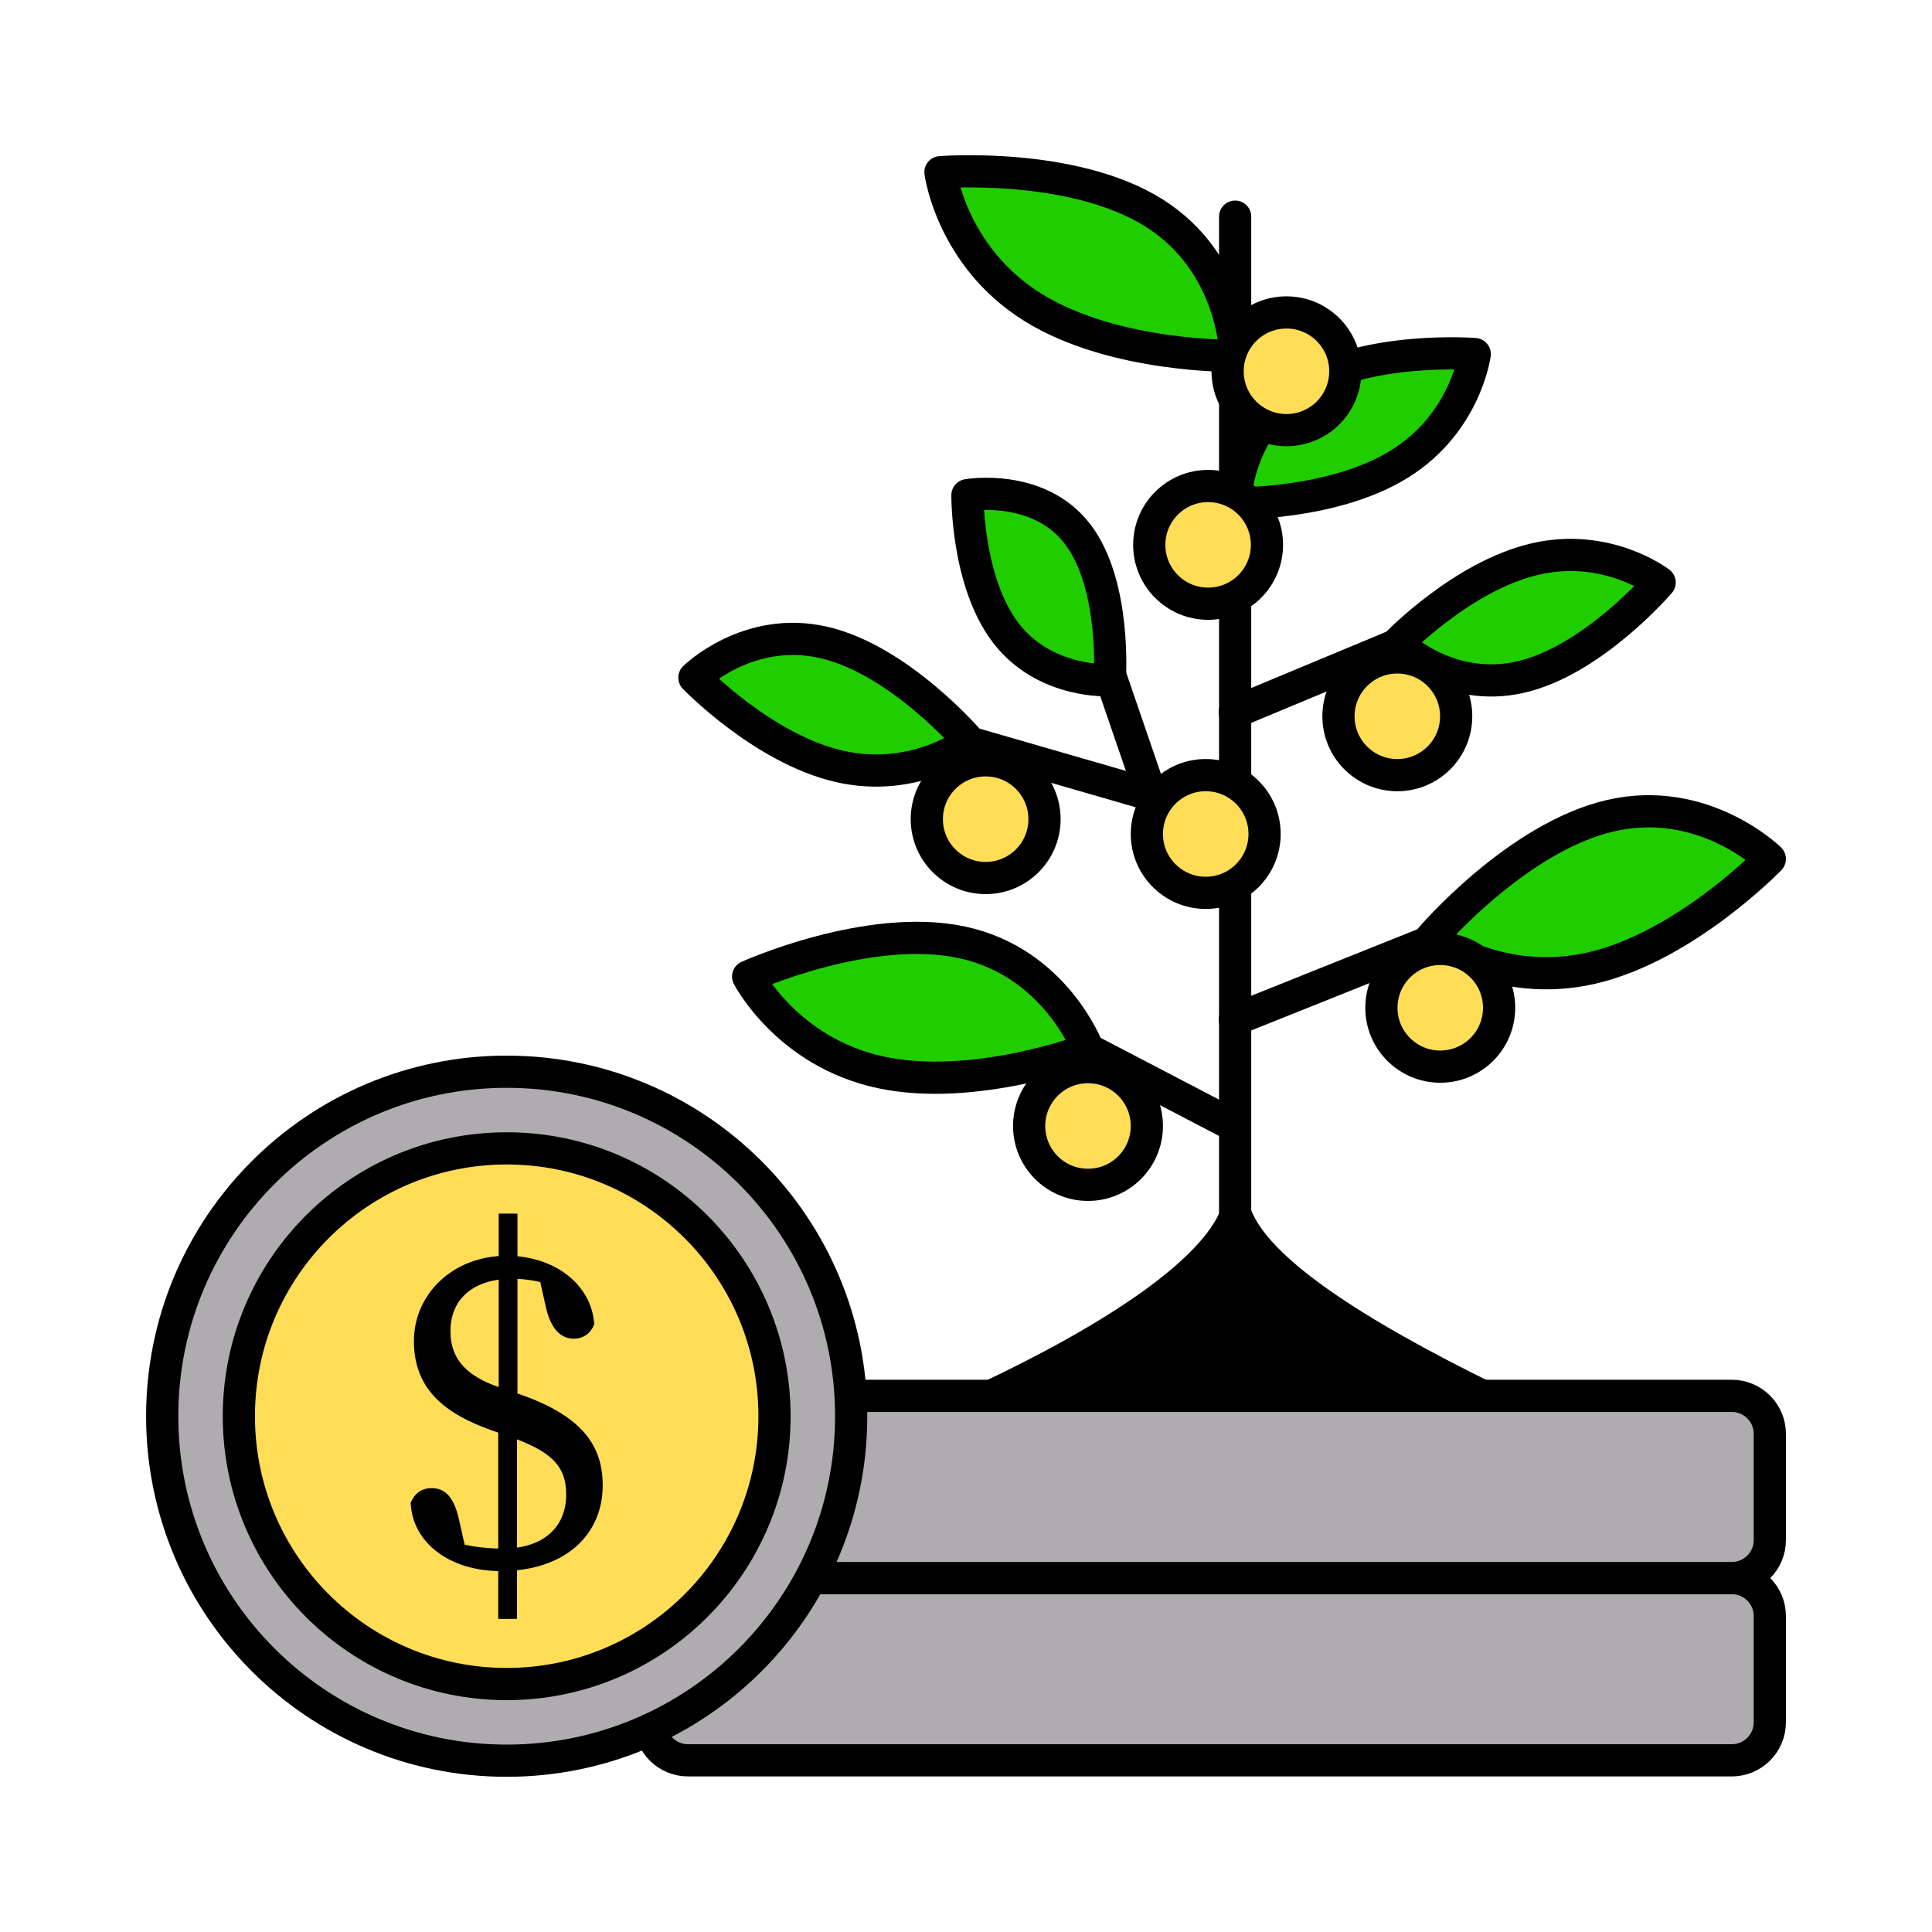
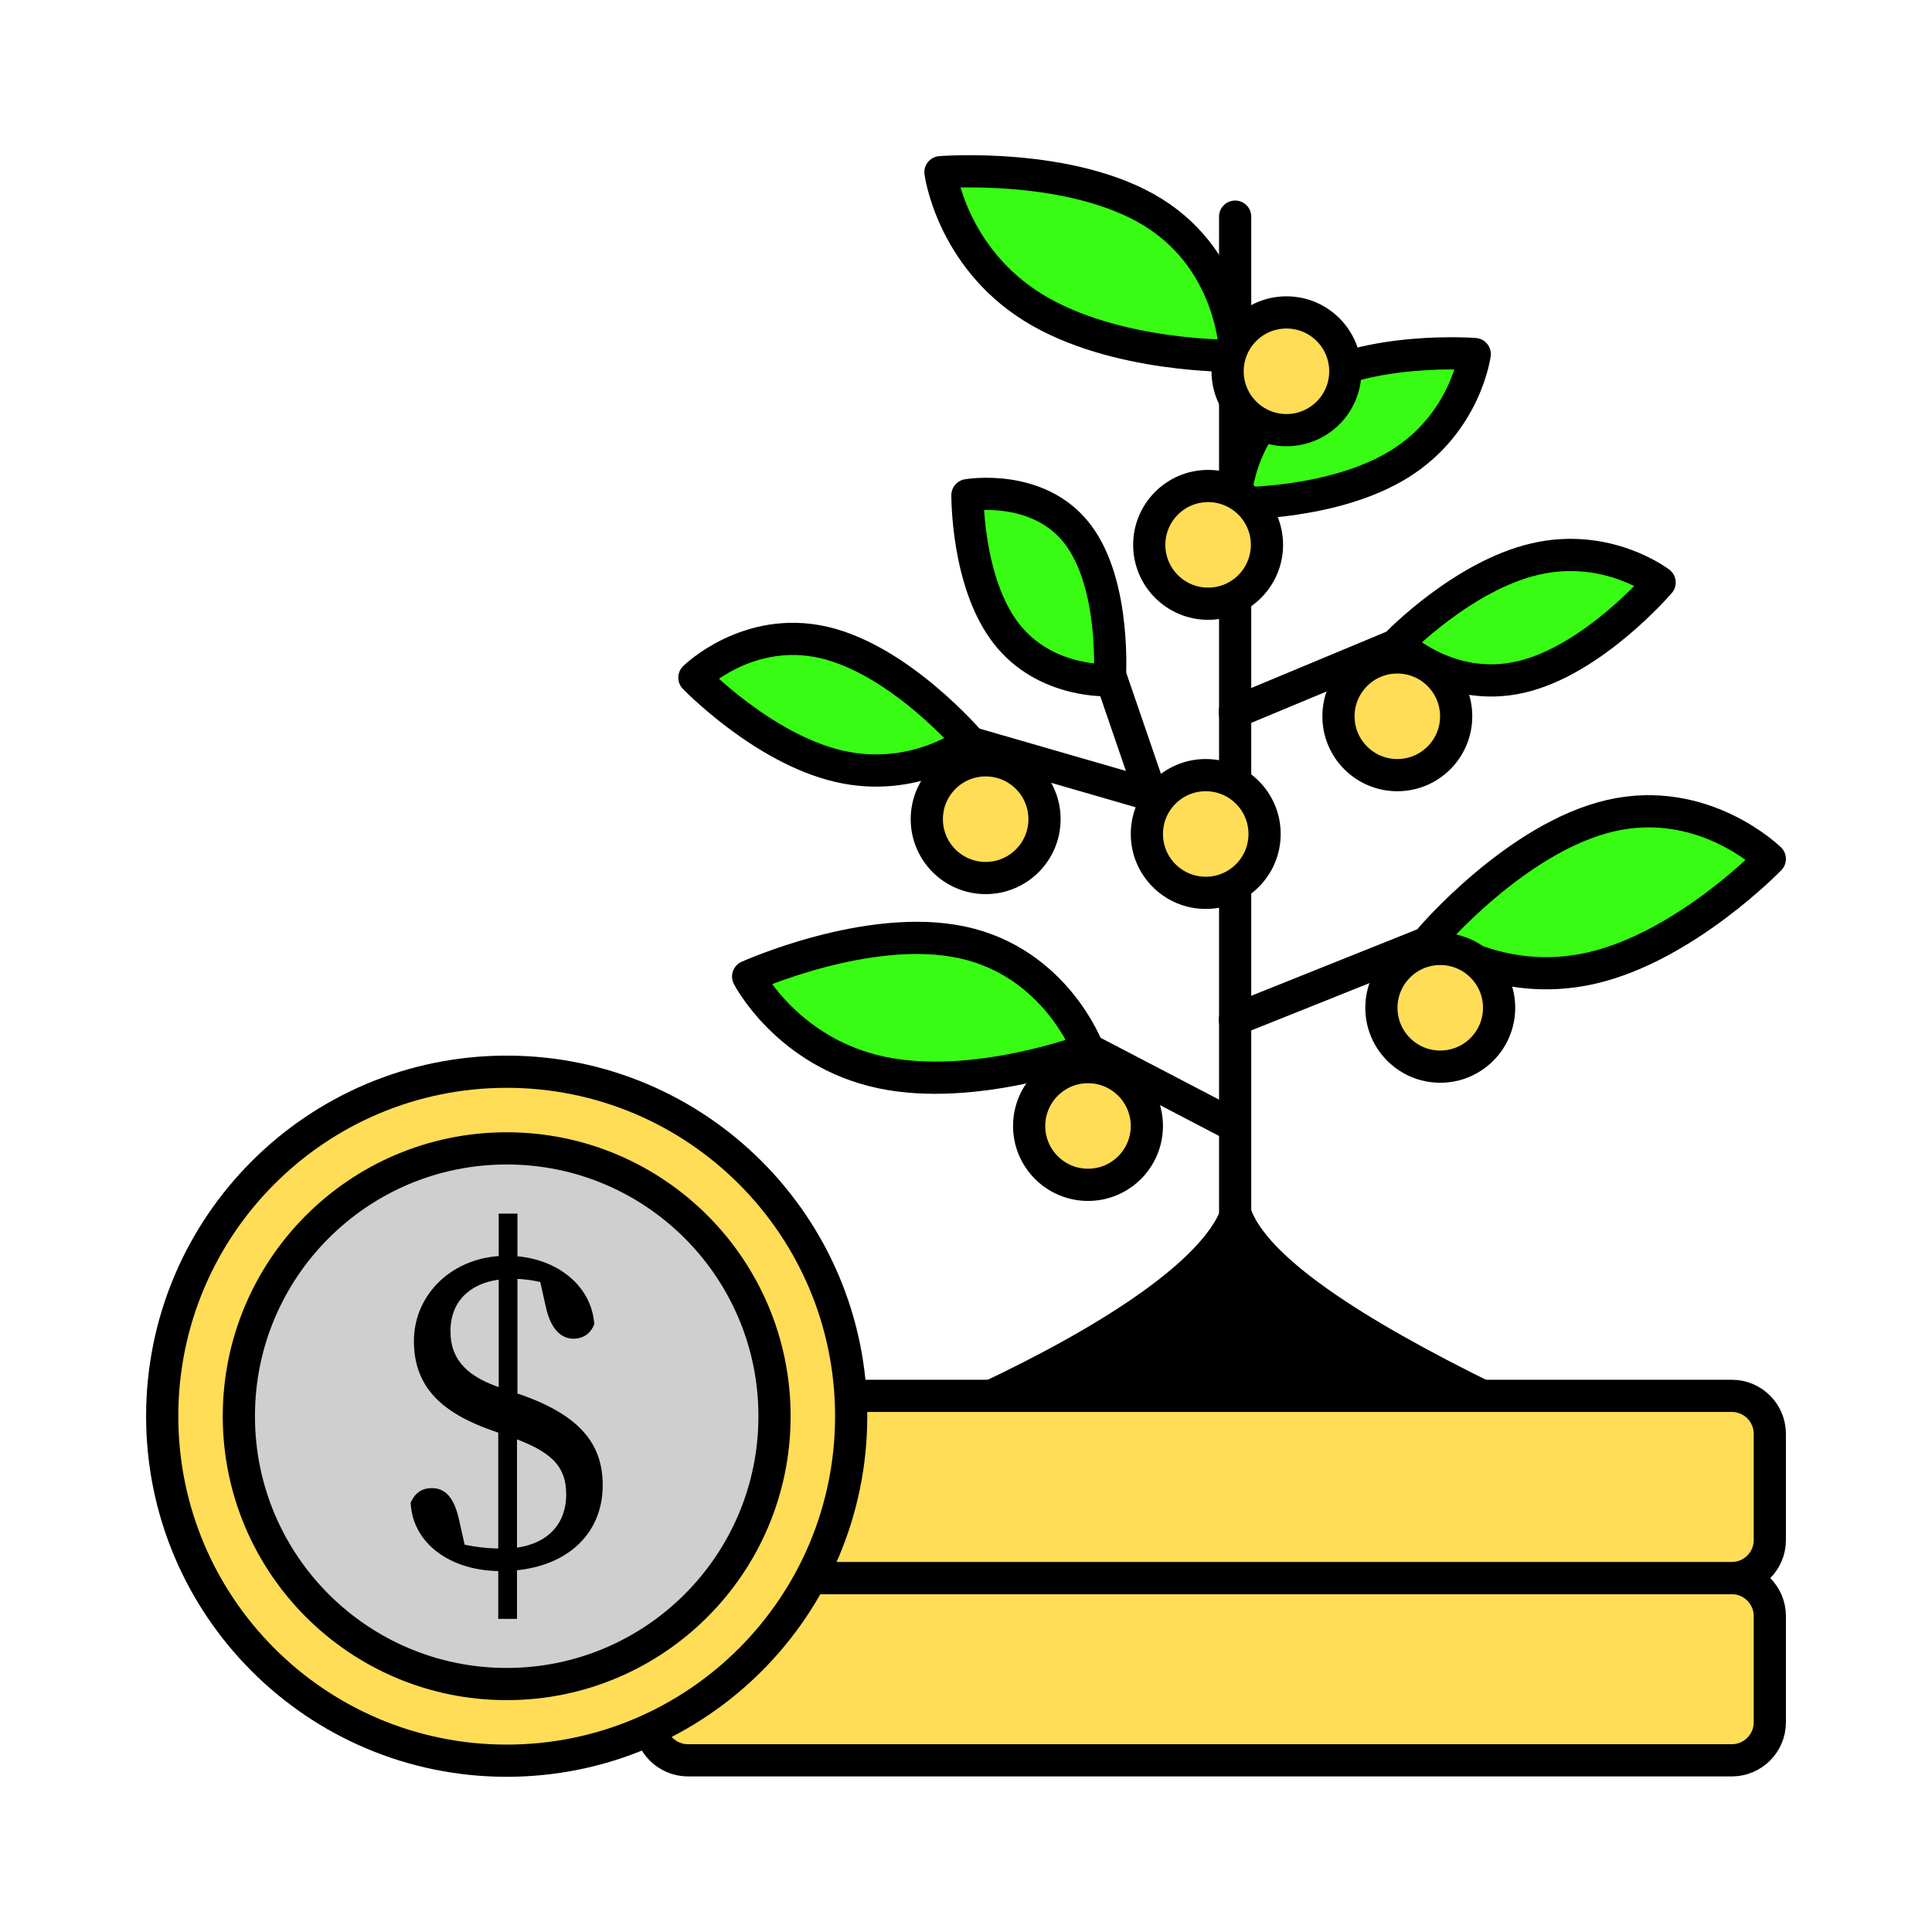
<svg xmlns="http://www.w3.org/2000/svg" id="Layer_1" data-name="Layer 1" viewBox="0 0 1080 1080">
  <defs>
    <style>
      .cls-1 {
        fill: none;
      }

-       .cls-1, .cls-2, .cls-3, .cls-4, .cls-5 {
+       .cls-1, .cls-2, .cls-3, .cls-4, .cls-5, .cls-6 {
        stroke: #000;
        stroke-linecap: round;
        stroke-linejoin: round;
        stroke-width: 18px;
      }

-       .cls-6 {
+       .cls-7 {
        stroke-width: 0px;
      }

-       .cls-6, .cls-5 {
+       .cls-7, .cls-6 {
        fill: #000;
      }

      .cls-2 {
        fill: #20ce00;
      }

      .cls-3 {
-         fill: #ffdd56;
+         fill: #cfcfcf;
      }

      .cls-4 {
-         fill: #afacb0;
+         fill: #38fc14;
+       }
+ 
+       .cls-5 {
+         fill: #ffdd56;
      }
    </style>
  </defs>
  <g>
    <line class="cls-1" x1="690.45" y1="121.1" x2="690.45" y2="714.16" />
-     <path class="cls-2" d="M525.72,96.25s6.1,47.2,51.65,75.55c45.55,28.36,113.31,27.13,113.31,27.13,0,0-.43-51.78-45.98-80.14-45.55-28.36-118.97-22.54-118.97-22.54Z" />
-     <path class="cls-2" d="M418.21,545.88s21.73,42.34,74.19,53.58c52.46,11.24,115.8-12.86,115.8-12.86,0,0-17.95-48.58-70.42-59.82-52.46-11.24-119.57,19.1-119.57,19.1Z" />
-     <path class="cls-2" d="M800.09,524.18s37.68,29.06,89.94,16.9c52.26-12.16,99.31-60.93,99.31-60.93,0,0-36.92-36.31-89.18-24.15-52.26,12.16-100.07,68.18-100.07,68.18Z" />
-     <path class="cls-2" d="M927.74,325.62s-29.19-22.52-69.68-13.1c-40.49,9.42-76.94,47.21-76.94,47.21,0,0,28.61,28.13,69.09,18.71,40.49-9.42,77.53-52.83,77.53-52.83Z" />
-     <path class="cls-2" d="M824.39,197.92s-4.95,38.36-41.97,61.4c-37.02,23.05-92.09,22.05-92.09,22.05,0,0,.35-42.09,37.37-65.13,37.02-23.05,96.69-18.32,96.69-18.32Z" />
-     <path class="cls-2" d="M541.98,414.58s-30.63,23.62-73.1,13.74c-42.47-9.88-80.71-49.52-80.71-49.52,0,0,30.01-29.51,72.48-19.63,42.47,9.88,81.33,55.41,81.33,55.41Z" />
-     <path class="cls-2" d="M620.35,380.23s-36.07,2.22-58.03-26.34c-21.96-28.56-21.51-77.09-21.51-77.09,0,0,39.53-6.9,61.49,21.66,21.96,28.56,18.05,81.78,18.05,81.78Z" />
-     <path class="cls-5" d="M691.34,802.02c48.74,0,95.83-7.05,140.32-20.17-75.9-37.28-129.44-72.17-140.81-102.56-12.41,32.02-68.41,68.9-139.86,102.55,44.5,13.13,91.6,20.18,140.35,20.18Z" />
+     <path class="cls-4" d="M525.72,96.25s6.1,47.2,51.65,75.55c45.55,28.36,113.31,27.13,113.31,27.13,0,0-.43-51.78-45.98-80.14-45.55-28.36-118.97-22.54-118.97-22.54Z" />
+     <path class="cls-4" d="M418.21,545.88s21.73,42.34,74.19,53.58c52.46,11.24,115.8-12.86,115.8-12.86,0,0-17.95-48.58-70.42-59.82-52.46-11.24-119.57,19.1-119.57,19.1Z" />
+     <path class="cls-4" d="M800.09,524.18s37.68,29.06,89.94,16.9c52.26-12.16,99.31-60.93,99.31-60.93,0,0-36.92-36.31-89.18-24.15-52.26,12.16-100.07,68.18-100.07,68.18Z" />
+     <path class="cls-4" d="M927.74,325.62s-29.19-22.52-69.68-13.1c-40.49,9.42-76.94,47.21-76.94,47.21,0,0,28.61,28.13,69.09,18.71,40.49-9.42,77.53-52.83,77.53-52.83Z" />
+     <path class="cls-4" d="M824.39,197.92s-4.95,38.36-41.97,61.4c-37.02,23.05-92.09,22.05-92.09,22.05,0,0,.35-42.09,37.37-65.13,37.02-23.05,96.69-18.32,96.69-18.32Z" />
+     <path class="cls-4" d="M541.98,414.58s-30.63,23.62-73.1,13.74-80.71-49.52-80.71-49.52c0,0,30.01-29.51,72.48-19.63,42.47,9.88,81.33,55.41,81.33,55.41Z" />
+     <path class="cls-4" d="M620.35,380.23s-36.07,2.22-58.03-26.34c-21.96-28.56-21.51-77.09-21.51-77.09,0,0,39.53-6.9,61.49,21.66,21.96,28.56,18.05,81.78,18.05,81.78Z" />
+     <path class="cls-6" d="M691.34,802.02c48.74,0,95.83-7.05,140.32-20.17-75.9-37.28-129.44-72.17-140.81-102.56-12.41,32.02-68.41,68.9-139.86,102.55,44.5,13.13,91.6,20.18,140.35,20.18Z" />
    <line class="cls-1" x1="690.33" y1="569.98" x2="800.09" y2="526.05" />
    <line class="cls-1" x1="690.24" y1="457.92" x2="542.19" y2="415.11" />
    <line class="cls-1" x1="690.24" y1="629.43" x2="608.2" y2="586.62" />
    <line class="cls-1" x1="690.24" y1="398.18" x2="781.22" y2="360.28" />
    <line class="cls-2" x1="641.94" y1="439.82" x2="619.81" y2="375.31" />
  </g>
  <g>
-     <rect class="cls-4" x="363.35" y="882.16" width="625.99" height="101.87" rx="21.26" ry="21.26" />
-     <rect class="cls-4" x="363.35" y="780.29" width="625.99" height="101.87" rx="21.26" ry="21.26" />
+     <rect class="cls-5" x="363.35" y="882.16" width="625.99" height="101.87" rx="21.26" ry="21.26" />
+     <rect class="cls-5" x="363.35" y="780.29" width="625.99" height="101.87" rx="21.26" ry="21.26" />
  </g>
-   <circle class="cls-3" cx="805.11" cy="563.36" r="32.9" />
-   <circle class="cls-3" cx="608.2" cy="629.43" r="32.9" />
-   <circle class="cls-3" cx="550.99" cy="457.92" r="32.9" />
-   <circle class="cls-3" cx="781.11" cy="400.41" r="32.9" />
-   <circle class="cls-3" cx="675.34" cy="304.58" r="32.9" />
-   <circle class="cls-3" cx="674.01" cy="466.2" r="32.9" />
-   <circle class="cls-3" cx="719.14" cy="207.55" r="32.9" />
+   <circle class="cls-5" cx="805.11" cy="563.36" r="32.9" />
+   <circle class="cls-5" cx="608.2" cy="629.43" r="32.9" />
+   <circle class="cls-5" cx="550.99" cy="457.92" r="32.9" />
+   <circle class="cls-5" cx="781.11" cy="400.41" r="32.9" />
+   <circle class="cls-5" cx="675.34" cy="304.58" r="32.9" />
+   <circle class="cls-5" cx="674.01" cy="466.2" r="32.9" />
+   <circle class="cls-5" cx="719.14" cy="207.55" r="32.9" />
  <g>
-     <circle class="cls-4" cx="283.24" cy="791.67" r="192.57" />
+     <circle class="cls-5" cx="283.24" cy="791.67" r="192.57" />
    <circle class="cls-3" cx="283.24" cy="791.67" r="149.72" />
-     <path class="cls-6" d="M316.5,835.28c0-16.5-9.43-24.36-31.69-32.21l-9.69-3.4c-27.5-9.69-43.74-23.83-43.74-50.02s21.74-47.66,51.85-47.66c26.45,0,47.4,15.71,48.97,38.24-2.1,5.5-6.55,8.12-11.52,8.12-5.76,0-12.31-3.67-15.45-17.29l-4.45-19.9,13.62,9.43c-11-4.45-20.43-5.76-28.28-5.76-19.38,0-34.31,9.69-34.31,29.33,0,16.76,10.48,25.93,29.07,31.95l9.95,3.4c35.36,12.31,46.09,29.33,46.09,50.81,0,28.02-21.48,47.93-57.09,47.93-28.02,0-49.24-15.45-50.28-38.24,2.36-5.24,6.02-8.12,11.79-8.12,6.29,0,12.05,3.4,15.19,17.29l4.45,19.9-13.88-9.43c12.05,4.71,23.83,6.02,34.05,6.02,21.48,0,35.36-11,35.36-30.38ZM278.52,790.49h10.48v114.45h-10.48v-114.45ZM278.78,790.49v-112.09h10.48v112.09h-10.48Z" />
+     <path class="cls-7" d="M316.5,835.28c0-16.5-9.43-24.36-31.69-32.21l-9.69-3.4c-27.5-9.69-43.74-23.83-43.74-50.02s21.74-47.66,51.85-47.66c26.45,0,47.4,15.71,48.97,38.24-2.1,5.5-6.55,8.12-11.52,8.12-5.76,0-12.31-3.67-15.45-17.29l-4.45-19.9,13.62,9.43c-11-4.45-20.43-5.76-28.28-5.76-19.38,0-34.31,9.69-34.31,29.33,0,16.76,10.48,25.93,29.07,31.95l9.95,3.4c35.36,12.31,46.09,29.33,46.09,50.81,0,28.02-21.48,47.93-57.09,47.93-28.02,0-49.24-15.45-50.28-38.24,2.36-5.24,6.02-8.12,11.79-8.12,6.29,0,12.05,3.4,15.19,17.29l4.45,19.9-13.88-9.43c12.05,4.71,23.83,6.02,34.05,6.02,21.48,0,35.36-11,35.36-30.38ZM278.52,790.49h10.48v114.45h-10.48v-114.45ZM278.78,790.49v-112.09h10.48v112.09h-10.48Z" />
  </g>
</svg>
